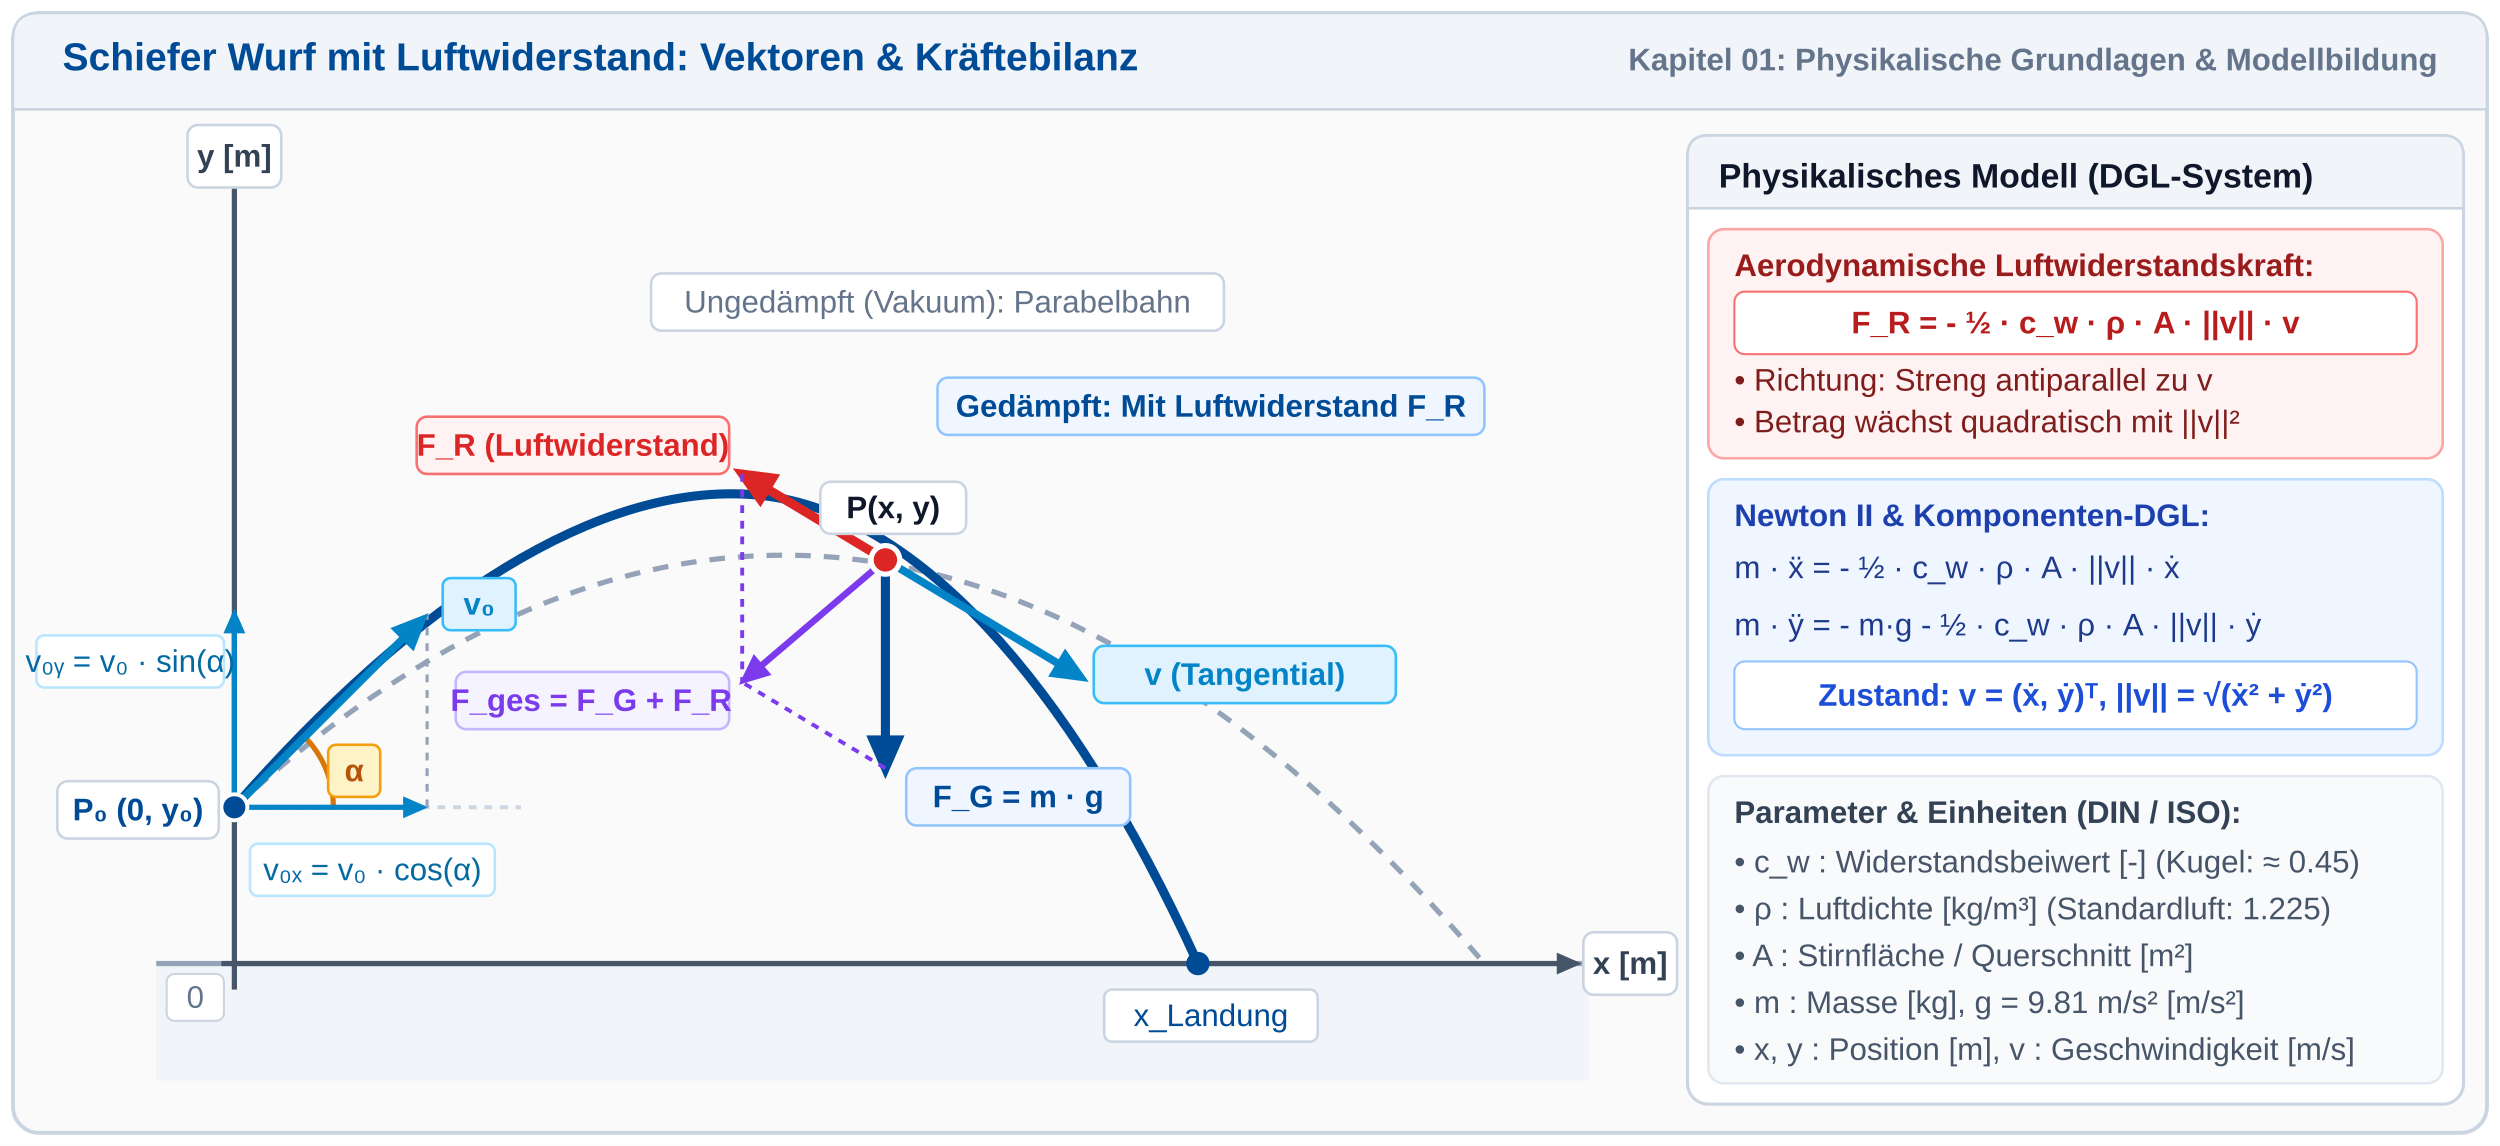
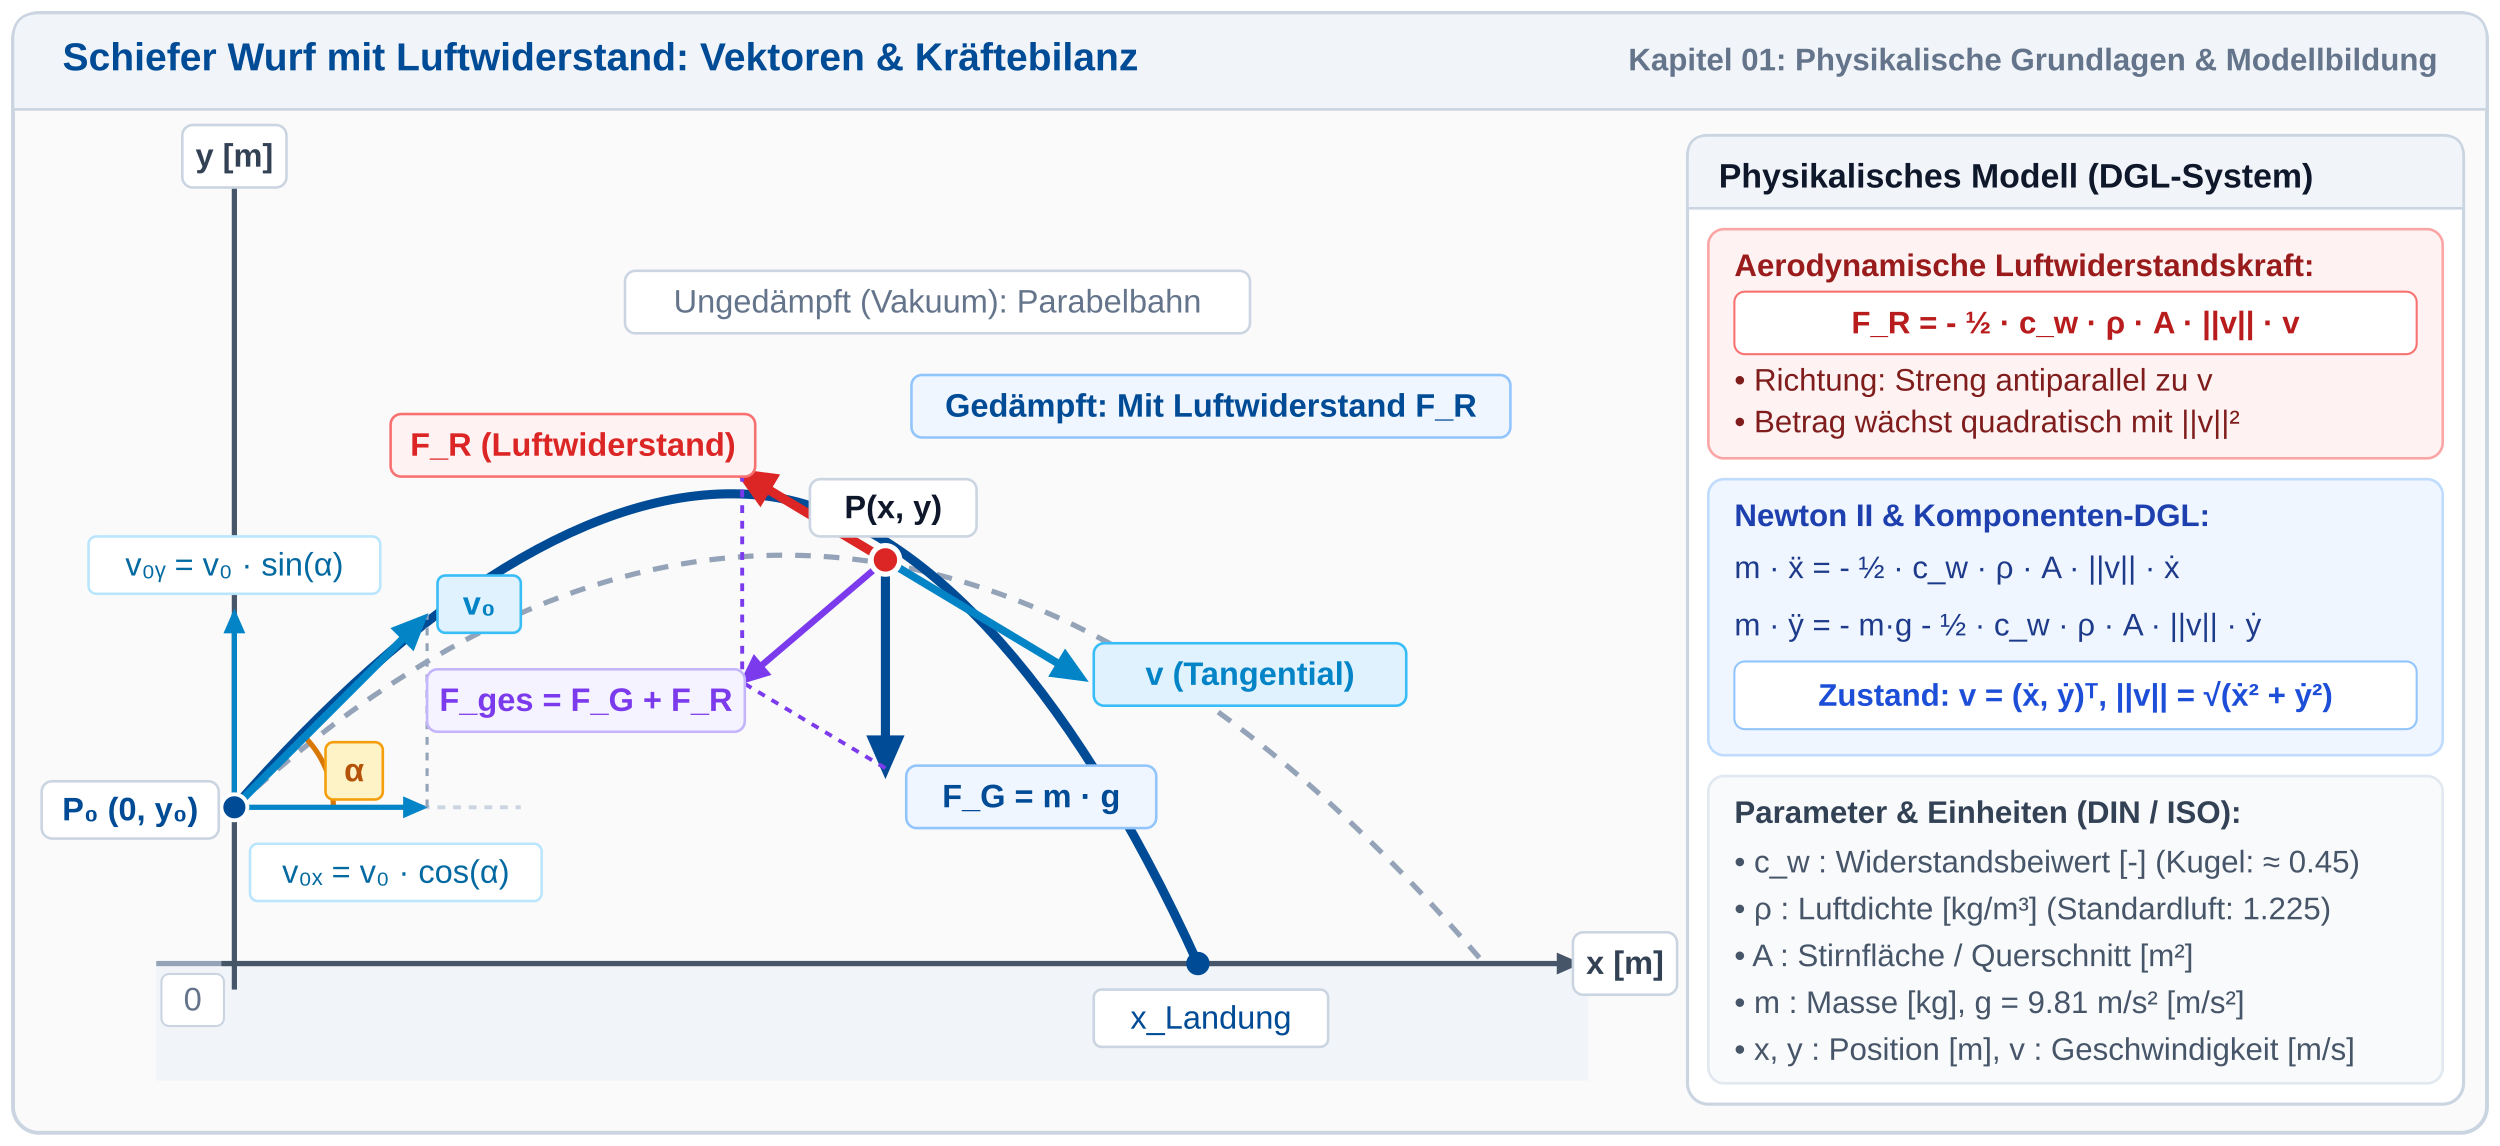
<svg xmlns="http://www.w3.org/2000/svg" viewBox="0 0 960 440" width="960" height="440">
  <defs>
    <marker id="arrowAxis" viewBox="0 0 10 10" refX="6" refY="5" markerWidth="6" markerHeight="6" orient="auto-start-reverse">
      <path d="M 0 1.5 L 8 5 L 0 8.5 z" fill="#475569" />
    </marker>
    <marker id="arrowSkyBlue" viewBox="0 0 10 10" refX="6" refY="5" markerWidth="6" markerHeight="6" orient="auto-start-reverse">
      <path d="M 0 1.5 L 8 5 L 0 8.5 z" fill="#0284C7" />
    </marker>
    <marker id="arrowRed" viewBox="0 0 10 10" refX="6" refY="5" markerWidth="6" markerHeight="6" orient="auto-start-reverse">
      <path d="M 0 1.5 L 8 5 L 0 8.5 z" fill="#DC2626" />
    </marker>
    <marker id="arrowFHBlue" viewBox="0 0 10 10" refX="6" refY="5" markerWidth="6" markerHeight="6" orient="auto-start-reverse">
      <path d="M 0 1.5 L 8 5 L 0 8.5 z" fill="#004B96" />
    </marker>
    <marker id="arrowPurple" viewBox="0 0 10 10" refX="6" refY="5" markerWidth="6" markerHeight="6" orient="auto-start-reverse">
      <path d="M 0 1.5 L 8 5 L 0 8.5 z" fill="#7C3AED" />
    </marker>
    <marker id="arrowAmber" viewBox="0 0 10 10" refX="6" refY="5" markerWidth="6" markerHeight="6" orient="auto-start-reverse">
      <path d="M 0 1.5 L 8 5 L 0 8.5 z" fill="#D97706" />
    </marker>
    <style>
      text {
        font-family: 'Segoe UI', Arial, Helvetica, sans-serif;
      }
      .math-italic {
        font-family: 'Cambria Math', 'Times New Roman', serif;
        font-style: italic;
      }
    </style>
  </defs>
  <rect x="0" y="0" width="960" height="440" fill="#FFFFFF" />
  <rect x="5" y="5" width="950" height="430" rx="10" fill="#FAFAFA" stroke="#CBD5E1" stroke-width="1.5" />
  <path d="M 5 15 Q 5 5 15 5 L 945 5 Q 955 5 955 15 L 955 42 L 5 42 Z" fill="#F1F5F9" stroke="#CBD5E1" stroke-width="1" />
  <text x="24" y="27" font-size="15" font-weight="bold" fill="#004B96">Schiefer Wurf mit Luftwiderstand: Vektoren &amp; Kräftebilanz</text>
  <text x="936" y="27" font-size="12" font-weight="bold" fill="#64748B" text-anchor="end">Kapitel 01: Physikalische Grundlagen &amp; Modellbildung</text>
  <rect x="60" y="370" width="550" height="45" fill="#F1F5F9" />
  <line x1="60" y1="370" x2="615" y2="370" stroke="#94A3B8" stroke-width="2" />
  <line x1="85" y1="370" x2="605" y2="370" stroke="#475569" stroke-width="2" marker-end="url(#arrowAxis)" />
  <line x1="90" y1="380" x2="90" y2="60" stroke="#475569" stroke-width="2" marker-end="url(#arrowAxis)" />
  <path d="M 90 310 Q 330 90 570 370" fill="none" stroke="#94A3B8" stroke-width="2" stroke-dasharray="6,5" />
  <path d="M 90 310 C 160 230, 230 185, 290 190 C 350 195, 410 260, 460 370" fill="none" stroke="#004B96" stroke-width="3.5" />
  <line x1="90" y1="310" x2="200" y2="310" stroke="#CBD5E1" stroke-width="1.5" stroke-dasharray="3,3" />
  <path d="M 128 310 A 38 38 0 0 0 117 283" fill="none" stroke="#D97706" stroke-width="2" />
  <line x1="90" y1="310" x2="162" y2="310" stroke="#0284C7" stroke-width="2" marker-end="url(#arrowSkyBlue)" />
  <line x1="164" y1="310" x2="164" y2="236" stroke="#94A3B8" stroke-width="1.2" stroke-dasharray="3,3" />
  <line x1="90" y1="310" x2="90" y2="236" stroke="#0284C7" stroke-width="2" marker-end="url(#arrowSkyBlue)" />
  <line x1="90" y1="310" x2="162" y2="238" stroke="#0284C7" stroke-width="3" marker-end="url(#arrowSkyBlue)" />
  <line x1="340" y1="215" x2="415" y2="260" stroke="#0284C7" stroke-width="3" marker-end="url(#arrowSkyBlue)" />
  <line x1="340" y1="215" x2="340" y2="295" stroke="#004B96" stroke-width="3.5" marker-end="url(#arrowFHBlue)" />
  <line x1="340" y1="215" x2="285" y2="182" stroke="#DC2626" stroke-width="3.5" marker-end="url(#arrowRed)" />
  <line x1="285" y1="182" x2="285" y2="262" stroke="#7C3AED" stroke-width="1.5" stroke-dasharray="3,3" />
  <line x1="340" y1="295" x2="285" y2="262" stroke="#7C3AED" stroke-width="1.5" stroke-dasharray="3,3" />
  <line x1="340" y1="215" x2="286" y2="261" stroke="#7C3AED" stroke-width="2.5" marker-end="url(#arrowPurple)" />
  <circle cx="90" cy="310" r="5" fill="#004B96" stroke="#FFFFFF" stroke-width="1.5" />
  <circle cx="340" cy="215" r="5.5" fill="#DC2626" stroke="#FFFFFF" stroke-width="2" />
  <circle cx="460" cy="370" r="4.5" fill="#004B96" />
-   <rect x="608" y="358" width="36" height="24" rx="4" fill="#FFFFFF" stroke="#CBD5E1" stroke-width="1" />
-   <text x="626" y="374" font-size="12" font-weight="bold" fill="#334155" text-anchor="middle">x [m]</text>
-   <rect x="72" y="48" width="36" height="24" rx="4" fill="#FFFFFF" stroke="#CBD5E1" stroke-width="1" />
-   <text x="90" y="64" font-size="12" font-weight="bold" fill="#334155" text-anchor="middle">y [m]</text>
-   <rect x="64" y="374" width="22" height="18" rx="3" fill="#FFFFFF" stroke="#CBD5E1" stroke-width="0.8" />
-   <text x="75" y="387" font-size="12" fill="#64748B" text-anchor="middle">0</text>
-   <rect x="22" y="300" width="62" height="22" rx="4" fill="#FFFFFF" stroke="#CBD5E1" stroke-width="1" />
-   <text x="53" y="315" font-size="12" font-weight="bold" fill="#004B96" text-anchor="middle">P₀ (0, y₀)</text>
-   <rect x="126" y="286" width="20" height="20" rx="3" fill="#FEF3C7" stroke="#F59E0B" stroke-width="1" />
-   <text x="136" y="300" font-size="12" font-weight="bold" fill="#B45309" text-anchor="middle">α</text>
-   <rect x="170" y="222" width="28" height="20" rx="3" fill="#E0F2FE" stroke="#38BDF8" stroke-width="1" />
-   <text x="184" y="236" font-size="12" font-weight="bold" fill="#0284C7" text-anchor="middle">v₀</text>
-   <rect x="96" y="324" width="94" height="20" rx="3" fill="#FFFFFF" stroke="#BAE6FD" stroke-width="1" />
-   <text x="143" y="338" font-size="12" fill="#0369A1" text-anchor="middle">v₀ₓ = v₀ · cos(α)</text>
-   <rect x="14" y="244" width="72" height="20" rx="3" fill="#FFFFFF" stroke="#BAE6FD" stroke-width="1" />
-   <text x="50" y="258" font-size="12" fill="#0369A1" text-anchor="middle">v₀ᵧ = v₀ · sin(α)</text>
-   <rect x="250" y="105" width="220" height="22" rx="4" fill="#FFFFFF" stroke="#CBD5E1" stroke-width="1" />
-   <text x="360" y="120" font-size="12" fill="#64748B" text-anchor="middle">Ungedämpft (Vakuum): Parabelbahn</text>
-   <rect x="360" y="145" width="210" height="22" rx="4" fill="#EFF6FF" stroke="#93C5FD" stroke-width="1" />
-   <text x="465" y="160" font-size="12" font-weight="bold" fill="#004B96" text-anchor="middle">Gedämpft: Mit Luftwiderstand F_R</text>
-   <rect x="315" y="185" width="56" height="20" rx="4" fill="#FFFFFF" stroke="#CBD5E1" stroke-width="1" />
-   <text x="343" y="199" font-size="12" font-weight="bold" fill="#0F172A" text-anchor="middle">P(x, y)</text>
-   <rect x="160" y="160" width="120" height="22" rx="4" fill="#FEF2F2" stroke="#F87171" stroke-width="1" />
-   <text x="220" y="175" font-size="12" font-weight="bold" fill="#DC2626" text-anchor="middle">F_R (Luftwiderstand)</text>
-   <rect x="348" y="295" width="86" height="22" rx="4" fill="#EFF6FF" stroke="#93C5FD" stroke-width="1" />
-   <text x="391" y="310" font-size="12" font-weight="bold" fill="#004B96" text-anchor="middle">F_G = m · g</text>
-   <rect x="175" y="258" width="105" height="22" rx="4" fill="#F5F3FF" stroke="#C4B5FD" stroke-width="1" />
-   <text x="227" y="273" font-size="12" font-weight="bold" fill="#7C3AED" text-anchor="middle">F_ges = F_G + F_R</text>
-   <rect x="420" y="248" width="116" height="22" rx="4" fill="#E0F2FE" stroke="#38BDF8" stroke-width="1" />
-   <text x="478" y="263" font-size="12" font-weight="bold" fill="#0284C7" text-anchor="middle">v (Tangential)</text>
-   <rect x="424" y="380" width="82" height="20" rx="3" fill="#FFFFFF" stroke="#CBD5E1" stroke-width="1" />
-   <text x="465" y="394" font-size="12" fill="#004B96" text-anchor="middle">x_Landung</text>
+   <rect x="604" y="358" width="40" height="24" rx="4" fill="#FFFFFF" stroke="#CBD5E1" stroke-width="1" />
+   <text x="624" y="374" font-size="12.5" font-weight="bold" fill="#334155" text-anchor="middle">x [m]</text>
+   <rect x="70" y="48" width="40" height="24" rx="4" fill="#FFFFFF" stroke="#CBD5E1" stroke-width="1" />
+   <text x="90" y="64" font-size="12.5" font-weight="bold" fill="#334155" text-anchor="middle">y [m]</text>
+   <rect x="62" y="374" width="24" height="20" rx="3" fill="#FFFFFF" stroke="#CBD5E1" stroke-width="0.8" />
+   <text x="74" y="388" font-size="12.5" fill="#64748B" text-anchor="middle">0</text>
+   <rect x="16" y="300" width="68" height="22" rx="4" fill="#FFFFFF" stroke="#CBD5E1" stroke-width="1" />
+   <text x="50" y="315" font-size="12.5" font-weight="bold" fill="#004B96" text-anchor="middle">P₀ (0, y₀)</text>
+   <rect x="125" y="285" width="22" height="22" rx="3" fill="#FEF3C7" stroke="#F59E0B" stroke-width="1" />
+   <text x="136" y="300" font-size="12.5" font-weight="bold" fill="#B45309" text-anchor="middle">α</text>
+   <rect x="168" y="221" width="32" height="22" rx="3" fill="#E0F2FE" stroke="#38BDF8" stroke-width="1" />
+   <text x="184" y="236" font-size="12.5" font-weight="bold" fill="#0284C7" text-anchor="middle">v₀</text>
+   <rect x="96" y="324" width="112" height="22" rx="3" fill="#FFFFFF" stroke="#BAE6FD" stroke-width="1" />
+   <text x="152" y="339" font-size="12.5" fill="#0369A1" text-anchor="middle">v₀ₓ = v₀ · cos(α)</text>
+   <rect x="34" y="206" width="112" height="22" rx="3" fill="#FFFFFF" stroke="#BAE6FD" stroke-width="1" />
+   <text x="90" y="221" font-size="12.5" fill="#0369A1" text-anchor="middle">v₀ᵧ = v₀ · sin(α)</text>
+   <rect x="240" y="104" width="240" height="24" rx="4" fill="#FFFFFF" stroke="#CBD5E1" stroke-width="1" />
+   <text x="360" y="120" font-size="12.5" fill="#64748B" text-anchor="middle">Ungedämpft (Vakuum): Parabelbahn</text>
+   <rect x="350" y="144" width="230" height="24" rx="4" fill="#EFF6FF" stroke="#93C5FD" stroke-width="1" />
+   <text x="465" y="160" font-size="12.5" font-weight="bold" fill="#004B96" text-anchor="middle">Gedämpft: Mit Luftwiderstand F_R</text>
+   <rect x="311" y="184" width="64" height="22" rx="4" fill="#FFFFFF" stroke="#CBD5E1" stroke-width="1" />
+   <text x="343" y="199" font-size="12.5" font-weight="bold" fill="#0F172A" text-anchor="middle">P(x, y)</text>
+   <rect x="150" y="159" width="140" height="24" rx="4" fill="#FEF2F2" stroke="#F87171" stroke-width="1" />
+   <text x="220" y="175" font-size="12.5" font-weight="bold" fill="#DC2626" text-anchor="middle">F_R (Luftwiderstand)</text>
+   <rect x="348" y="294" width="96" height="24" rx="4" fill="#EFF6FF" stroke="#93C5FD" stroke-width="1" />
+   <text x="396" y="310" font-size="12.5" font-weight="bold" fill="#004B96" text-anchor="middle">F_G = m · g</text>
+   <rect x="164" y="257" width="122" height="24" rx="4" fill="#F5F3FF" stroke="#C4B5FD" stroke-width="1" />
+   <text x="225" y="273" font-size="12.5" font-weight="bold" fill="#7C3AED" text-anchor="middle">F_ges = F_G + F_R</text>
+   <rect x="420" y="247" width="120" height="24" rx="4" fill="#E0F2FE" stroke="#38BDF8" stroke-width="1" />
+   <text x="480" y="263" font-size="12.5" font-weight="bold" fill="#0284C7" text-anchor="middle">v (Tangential)</text>
+   <rect x="420" y="380" width="90" height="22" rx="3" fill="#FFFFFF" stroke="#CBD5E1" stroke-width="1" />
+   <text x="465" y="395" font-size="12.5" fill="#004B96" text-anchor="middle">x_Landung</text>
  <rect x="648" y="52" width="298" height="372" rx="8" fill="#FFFFFF" stroke="#CBD5E1" stroke-width="1.2" />
  <path d="M 648 60 Q 648 52 656 52 L 938 52 Q 946 52 946 60 L 946 80 L 648 80 Z" fill="#F1F5F9" stroke="#CBD5E1" stroke-width="1" />
  <text x="660" y="72" font-size="13" font-weight="bold" fill="#0F172A">Physikalisches Modell (DGL-System)</text>
  <rect x="656" y="88" width="282" height="88" rx="6" fill="#FEF2F2" stroke="#FCA5A5" stroke-width="1" />
  <text x="666" y="106" font-size="12" font-weight="bold" fill="#991B1B">Aerodynamische Luftwiderstandskraft:</text>
  <rect x="666" y="112" width="262" height="24" rx="4" fill="#FFFFFF" stroke="#F87171" stroke-width="0.8" />
  <text x="797" y="128" font-size="12" font-weight="bold" fill="#B91C1C" text-anchor="middle">F_R = - ½ · c_w · ρ · A · ||v|| · v</text>
  <text x="666" y="150" font-size="12" fill="#7F1D1D">• Richtung: Streng antiparallel zu v</text>
  <text x="666" y="166" font-size="12" fill="#7F1D1D">• Betrag wächst quadratisch mit ||v||²</text>
  <rect x="656" y="184" width="282" height="106" rx="6" fill="#EFF6FF" stroke="#BFDBFE" stroke-width="1" />
  <text x="666" y="202" font-size="12" font-weight="bold" fill="#1E40AF">Newton II &amp; Komponenten-DGL:</text>
  <text x="666" y="222" font-size="12" fill="#1E3A8A">m · ẍ = - ½ · c_w · ρ · A · ||v|| · ẋ</text>
  <text x="666" y="244" font-size="12" fill="#1E3A8A">m · ÿ = - m·g - ½ · c_w · ρ · A · ||v|| · ẏ</text>
  <rect x="666" y="254" width="262" height="26" rx="4" fill="#FFFFFF" stroke="#93C5FD" stroke-width="0.8" />
  <text x="797" y="271" font-size="12" font-weight="bold" fill="#1D4ED8" text-anchor="middle">Zustand: v = (ẋ, ẏ)ᵀ,  ||v|| = √(ẋ² + ẏ²)</text>
  <rect x="656" y="298" width="282" height="118" rx="6" fill="#F8FAFC" stroke="#E2E8F0" stroke-width="1" />
  <text x="666" y="316" font-size="12" font-weight="bold" fill="#334155">Parameter &amp; Einheiten (DIN / ISO):</text>
  <text x="666" y="335" font-size="12" fill="#475569">• c_w : Widerstandsbeiwert [-] (Kugel: ≈ 0.45)</text>
  <text x="666" y="353" font-size="12" fill="#475569">• ρ : Luftdichte [kg/m³] (Standardluft: 1.225)</text>
  <text x="666" y="371" font-size="12" fill="#475569">• A : Stirnfläche / Querschnitt [m²]</text>
  <text x="666" y="389" font-size="12" fill="#475569">• m : Masse [kg],  g = 9.81 m/s² [m/s²]</text>
  <text x="666" y="407" font-size="12" fill="#475569">• x, y : Position [m],  v : Geschwindigkeit [m/s]</text>
</svg>
